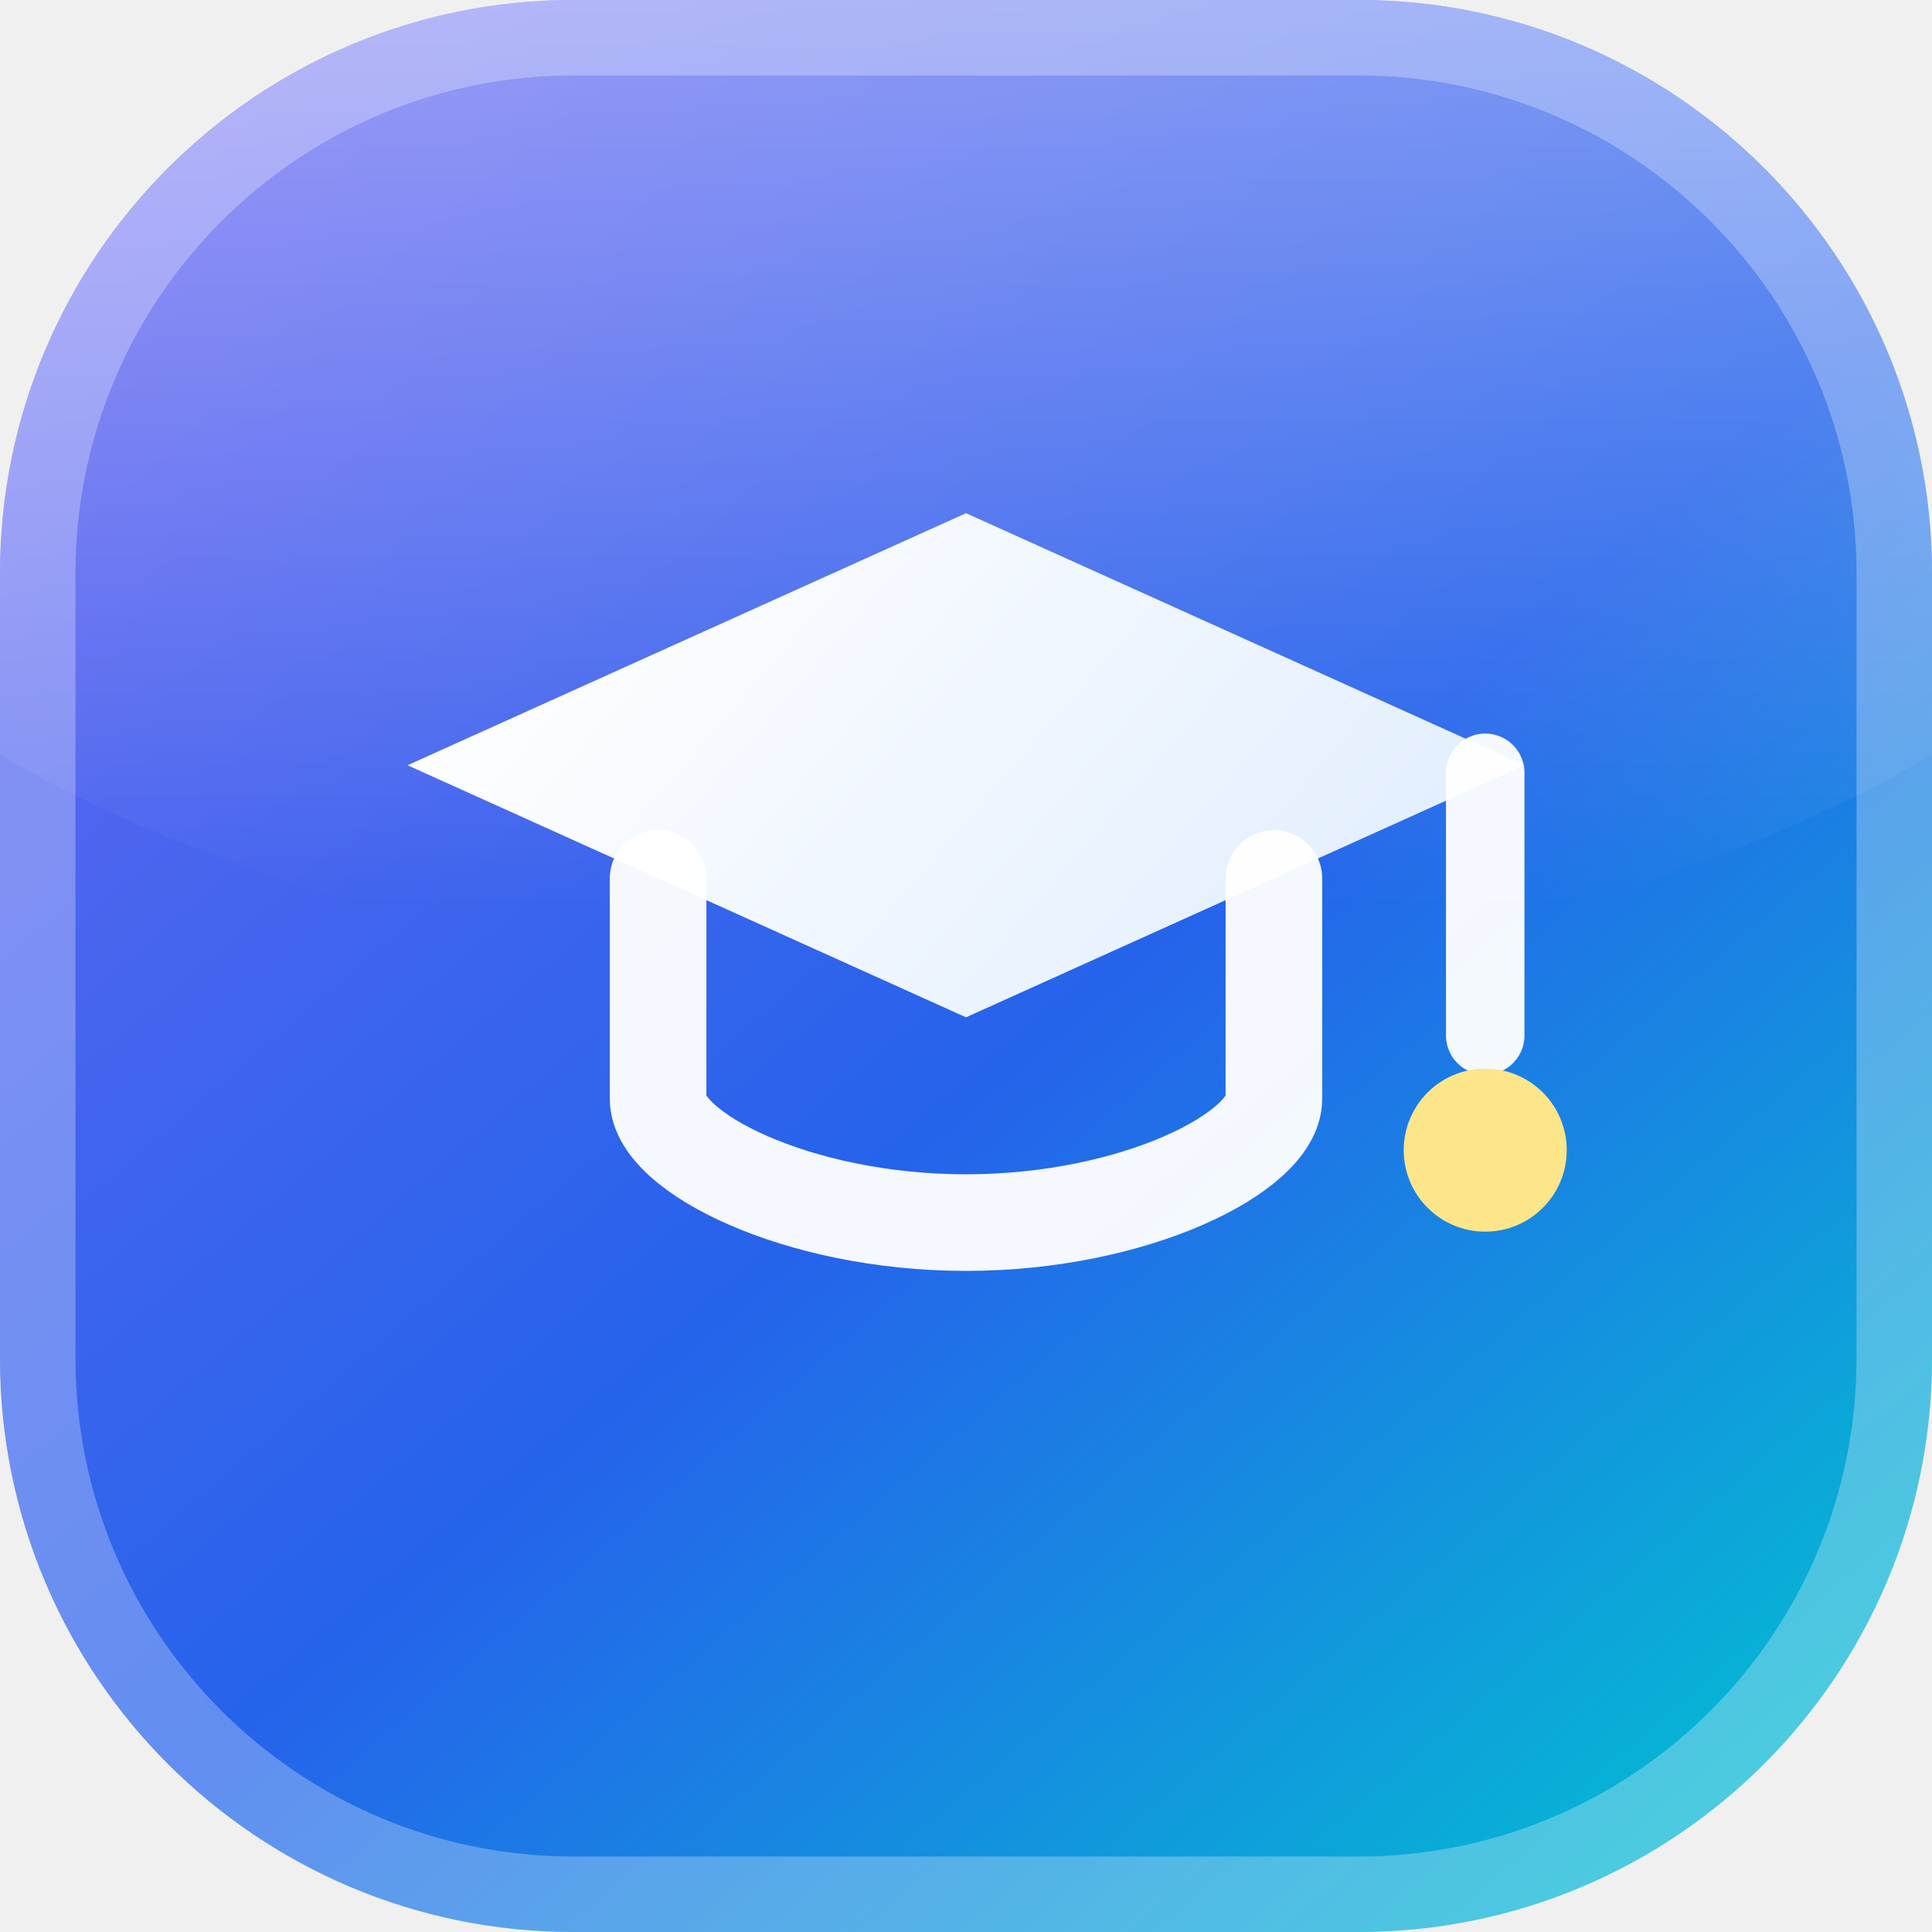
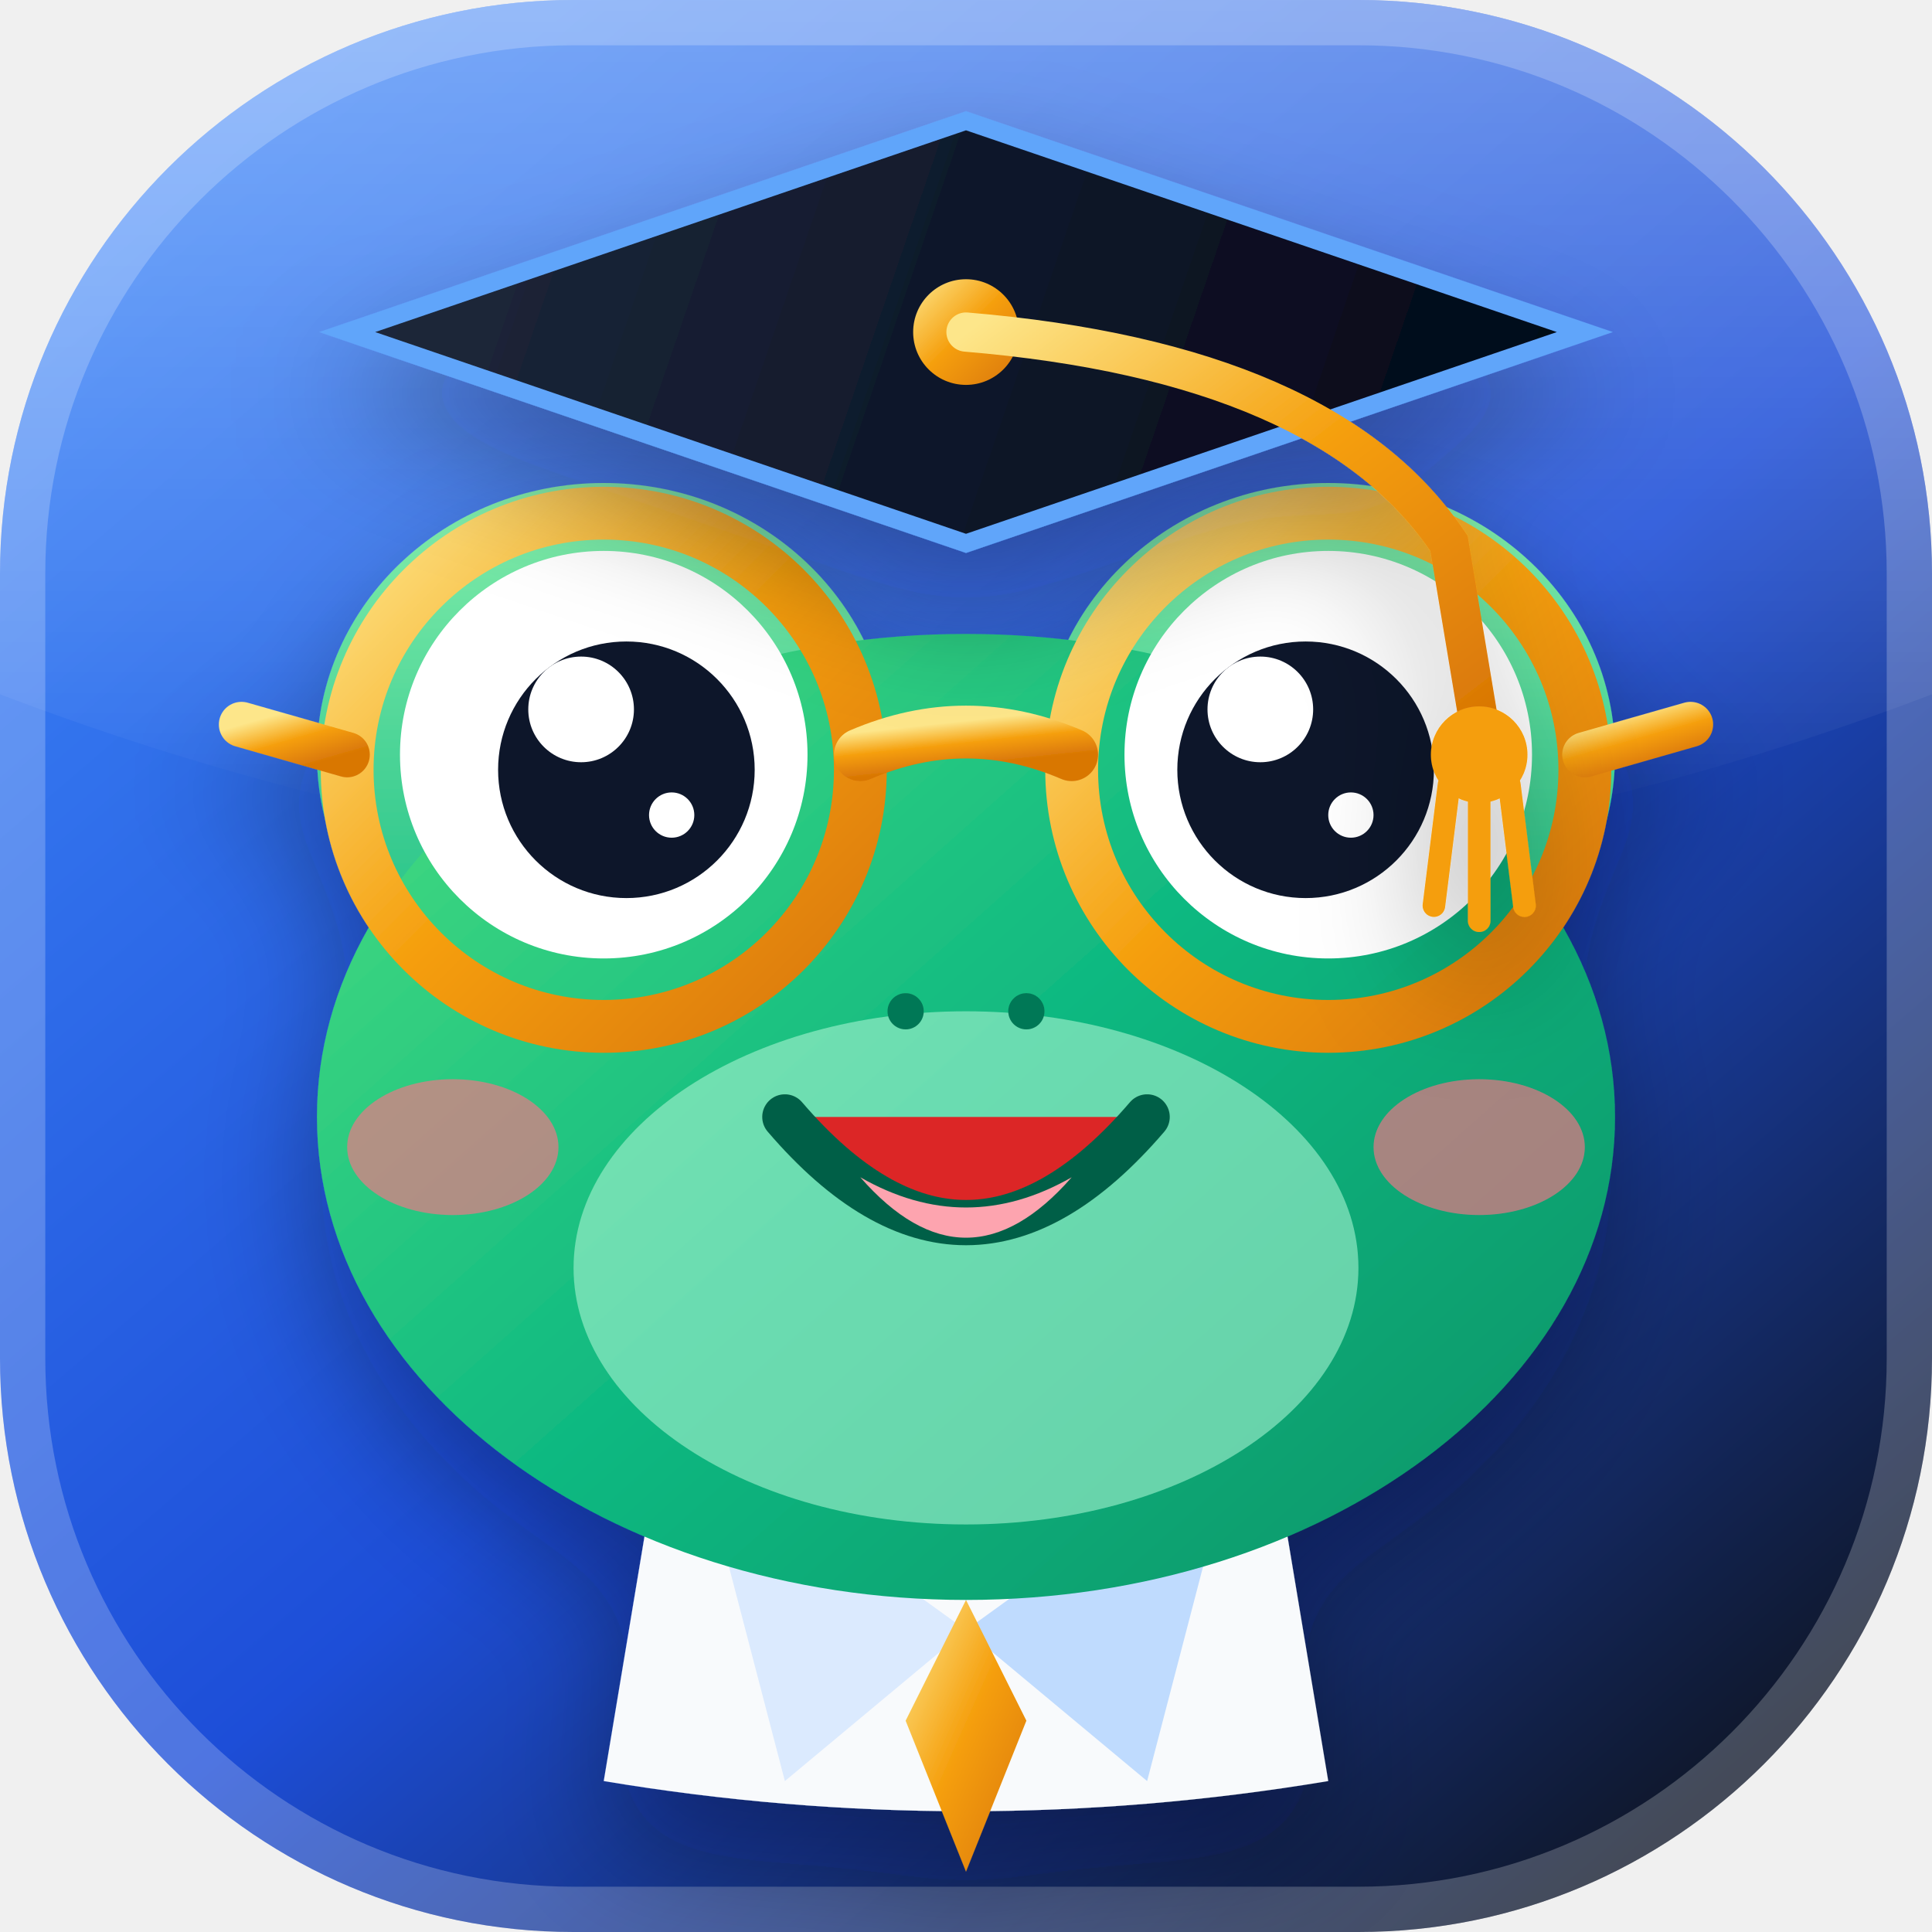
- <svg xmlns="http://www.w3.org/2000/svg" width="64" height="64" viewBox="0 0 64 64" fill="none">
+ <svg xmlns="http://www.w3.org/2000/svg" width="128" height="128" viewBox="0 0 128 128" fill="none">
  <defs>
-     <linearGradient id="logoBg" x1="8" y1="4" x2="56" y2="60" gradientUnits="userSpaceOnUse">
-       <stop stop-color="#6366F1" />
-       <stop offset="0.55" stop-color="#2563EB" />
-       <stop offset="1" stop-color="#06B6D4" />
+     <linearGradient id="bgGrad" x1="16" y1="8" x2="112" y2="120" gradientUnits="userSpaceOnUse">
+       <stop offset="0%" stop-color="#3B82F6" />
+       <stop offset="55%" stop-color="#1D4ED8" />
+       <stop offset="100%" stop-color="#0F172A" />
    </linearGradient>
-     <linearGradient id="logoCap" x1="18" y1="17" x2="47" y2="42" gradientUnits="userSpaceOnUse">
-       <stop stop-color="white" />
-       <stop offset="1" stop-color="#DBEAFE" />
+     <linearGradient id="shineGrad" x1="64" y1="0" x2="64" y2="55" gradientUnits="userSpaceOnUse">
+       <stop stop-color="white" stop-opacity="0.32" />
+       <stop offset="100%" stop-color="white" stop-opacity="0" />
    </linearGradient>
-     <linearGradient id="logoShine" x1="32" y1="0" x2="32" y2="30" gradientUnits="userSpaceOnUse">
-       <stop stop-color="white" stop-opacity=".34" />
-       <stop offset="1" stop-color="white" stop-opacity="0" />
+     <linearGradient id="frogSkin" x1="32" y1="36" x2="96" y2="108" gradientUnits="userSpaceOnUse">
+       <stop offset="0%" stop-color="#4ADE80" />
+       <stop offset="50%" stop-color="#10B981" />
+       <stop offset="100%" stop-color="#059669" />
    </linearGradient>
+     <linearGradient id="eyeMoundGrad" x1="42" y1="32" x2="42" y2="68" gradientUnits="userSpaceOnUse">
+       <stop offset="0%" stop-color="#86EFAC" />
+       <stop offset="100%" stop-color="#10B981" />
+     </linearGradient>
+     <linearGradient id="capGrad" x1="26" y1="12" x2="102" y2="38" gradientUnits="userSpaceOnUse">
+       <stop offset="0%" stop-color="#1E293B" />
+       <stop offset="50%" stop-color="#0F172A" />
+       <stop offset="100%" stop-color="#020617" />
+     </linearGradient>
+     <linearGradient id="goldGrad" x1="0" y1="0" x2="1" y2="1">
+       <stop offset="0%" stop-color="#FDE68A" />
+       <stop offset="50%" stop-color="#F59E0B" />
+       <stop offset="100%" stop-color="#D97706" />
+     </linearGradient>
+     <filter id="softShadow" x="-10%" y="-10%" width="120%" height="130%" filterUnits="userSpaceOnUse">
+       <feDropShadow dx="0" dy="4" stdDeviation="4" flood-color="#020617" flood-opacity="0.35" />
+     </filter>
  </defs>
-   <rect width="64" height="64" rx="19" fill="url(#logoBg)" />
-   <path d="M0 19C0 8.507 8.507 0 19 0h26c10.493 0 19 8.507 19 19v6C47 35 17 35 0 25v-6Z" fill="url(#logoShine)" />
-   <rect x="1.25" y="1.25" width="61.5" height="61.5" rx="17.75" stroke="white" stroke-opacity=".28" stroke-width="2.5" />
-   <path d="m32 17 18.5 8.35L32 33.7l-18.5-8.35L32 17Z" fill="url(#logoCap)" />
-   <path d="M21.8 29.1v7.3c0 1.75 4.58 4.1 10.2 4.1s10.2-2.35 10.2-4.1v-7.3" stroke="white" stroke-opacity=".95" stroke-width="3.2" stroke-linecap="round" stroke-linejoin="round" />
-   <path d="M49.2 25.6v8.7" stroke="white" stroke-opacity=".95" stroke-width="2.6" stroke-linecap="round" />
-   <circle cx="49.2" cy="38.1" r="2.7" fill="#FDE68A" />
+   <rect width="128" height="128" rx="38" fill="url(#bgGrad)" />
+   <rect x="1.5" y="1.5" width="125" height="125" rx="36.5" stroke="white" stroke-opacity="0.22" stroke-width="3" />
+   <path d="M0 38C0 17 17 0 38 0h52c21 0 38 17 38 38v8C86 62 42 62 0 46v-8Z" fill="url(#shineGrad)" />
+   <g filter="url(#softShadow)">
+     <path d="M 44 94 Q 64 88 84 94 L 88 118 Q 64 122 40 118 Z" fill="#F8FAFC" />
+     <path d="M 46 95 L 64 108 L 52 118 Z" fill="#DBEAFE" />
+     <path d="M 82 95 L 64 108 L 76 118 Z" fill="#BFDBFE" />
+     <path d="M 64 106 L 60 114 L 64 124 L 68 114 Z" fill="url(#goldGrad)" />
+     <ellipse cx="40" cy="50" rx="19" ry="18" fill="url(#eyeMoundGrad)" />
+     <ellipse cx="88" cy="50" rx="19" ry="18" fill="url(#eyeMoundGrad)" />
+     <ellipse cx="64" cy="74" rx="43" ry="32" fill="url(#frogSkin)" />
+     <ellipse cx="64" cy="84" rx="26" ry="17" fill="#A7F3D0" opacity="0.6" />
+     <ellipse cx="40" cy="50" rx="13.5" ry="13.5" fill="white" />
+     <ellipse cx="41.5" cy="51" rx="8.5" ry="8.5" fill="#0F172A" />
+     <circle cx="38.5" cy="47" r="3.5" fill="white" />
+     <circle cx="44.5" cy="54" r="1.5" fill="white" />
+     <ellipse cx="88" cy="50" rx="13.5" ry="13.5" fill="white" />
+     <ellipse cx="86.5" cy="51" rx="8.5" ry="8.5" fill="#0F172A" />
+     <circle cx="83.5" cy="47" r="3.5" fill="white" />
+     <circle cx="89.5" cy="54" r="1.5" fill="white" />
+     <circle cx="40" cy="51" r="17" stroke="url(#goldGrad)" stroke-width="3.5" fill="none" />
+     <circle cx="88" cy="51" r="17" stroke="url(#goldGrad)" stroke-width="3.5" fill="none" />
+     <path d="M 57 50 Q 64 47 71 50" stroke="url(#goldGrad)" stroke-width="3.5" stroke-linecap="round" fill="none" />
+     <path d="M 23 50 L 16 48" stroke="url(#goldGrad)" stroke-width="3" stroke-linecap="round" />
+     <path d="M 105 50 L 112 48" stroke="url(#goldGrad)" stroke-width="3" stroke-linecap="round" />
+     <ellipse cx="30" cy="76" rx="7" ry="4.5" fill="#FB7185" opacity="0.65" />
+     <ellipse cx="98" cy="76" rx="7" ry="4.5" fill="#FB7185" opacity="0.65" />
+     <path d="M 52 74 Q 64 88 76 74" stroke="#065F46" stroke-width="3" stroke-linecap="round" fill="#DC2626" />
+     <path d="M 57 78 Q 64 86 71 78 Q 64 82 57 78 Z" fill="#FDA4AF" />
+     <circle cx="60" cy="67" r="1.2" fill="#047857" />
+     <circle cx="68" cy="67" r="1.2" fill="#047857" />
+   </g>
+   <g filter="url(#softShadow)">
+     <path d="M 47 28 C 47 21 81 21 81 28 Z" fill="#0F172A" />
+     <path d="M 64 8 L 105 22 L 64 36 L 23 22 Z" fill="url(#capGrad)" stroke="#60A5FA" stroke-width="1.2" />
+     <circle cx="64" cy="22" r="3.5" fill="url(#goldGrad)" />
+     <path d="M 64 22 Q 88 24 96 36 L 98 48" stroke="url(#goldGrad)" stroke-width="2.6" stroke-linecap="round" fill="none" />
+     <circle cx="98" cy="50" r="3.2" fill="#F59E0B" />
+     <path d="M 96 52 L 95 60 M 98 52 L 98 61 M 100 52 L 101 60" stroke="#F59E0B" stroke-width="1.5" stroke-linecap="round" />
+   </g>
</svg>
